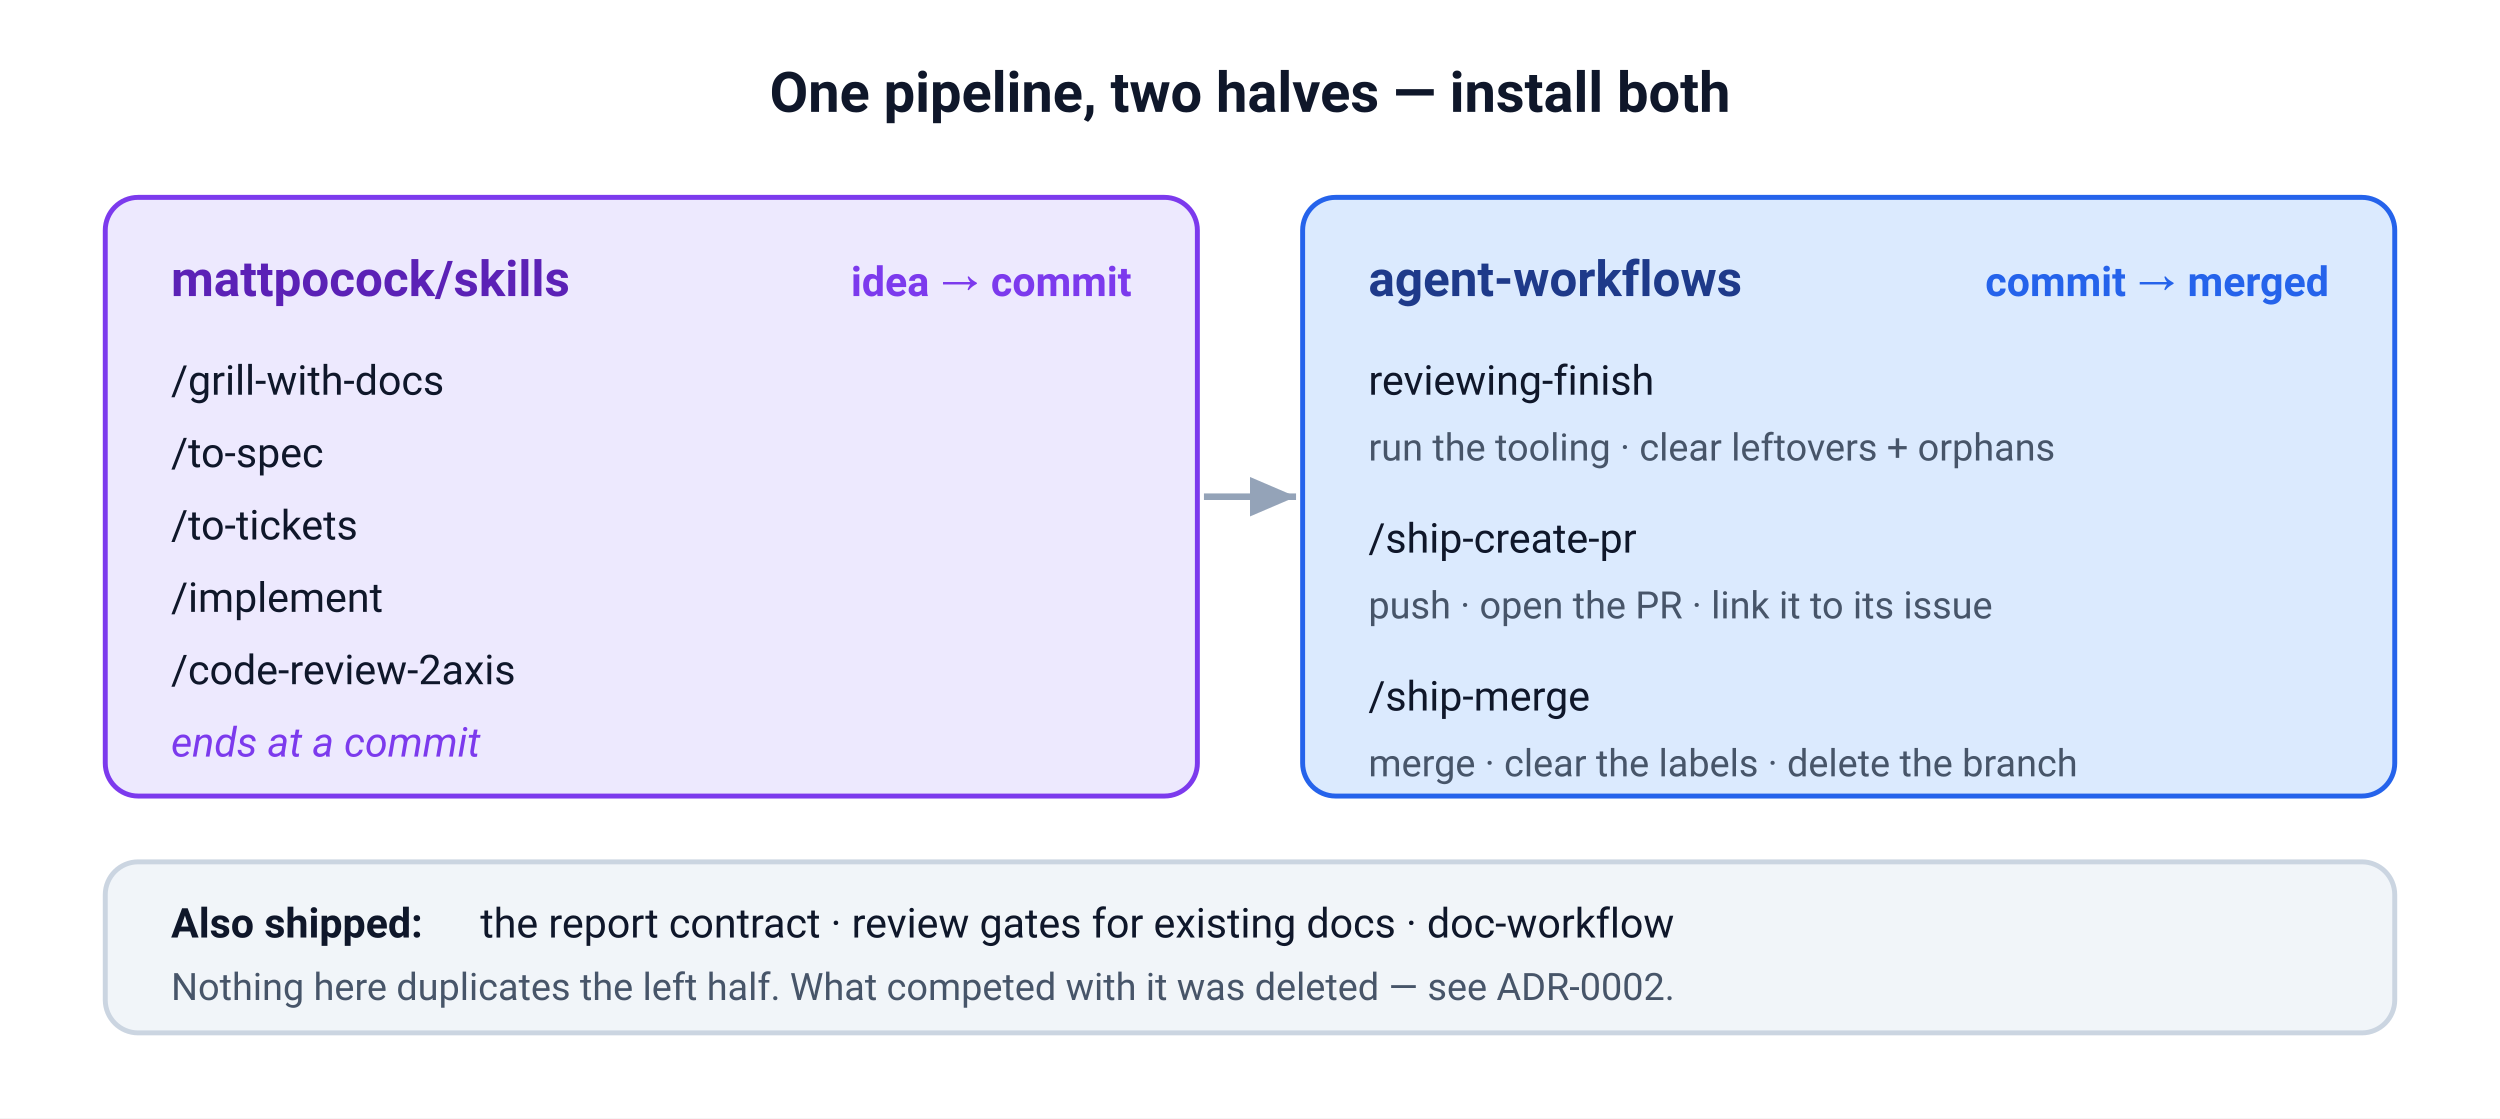
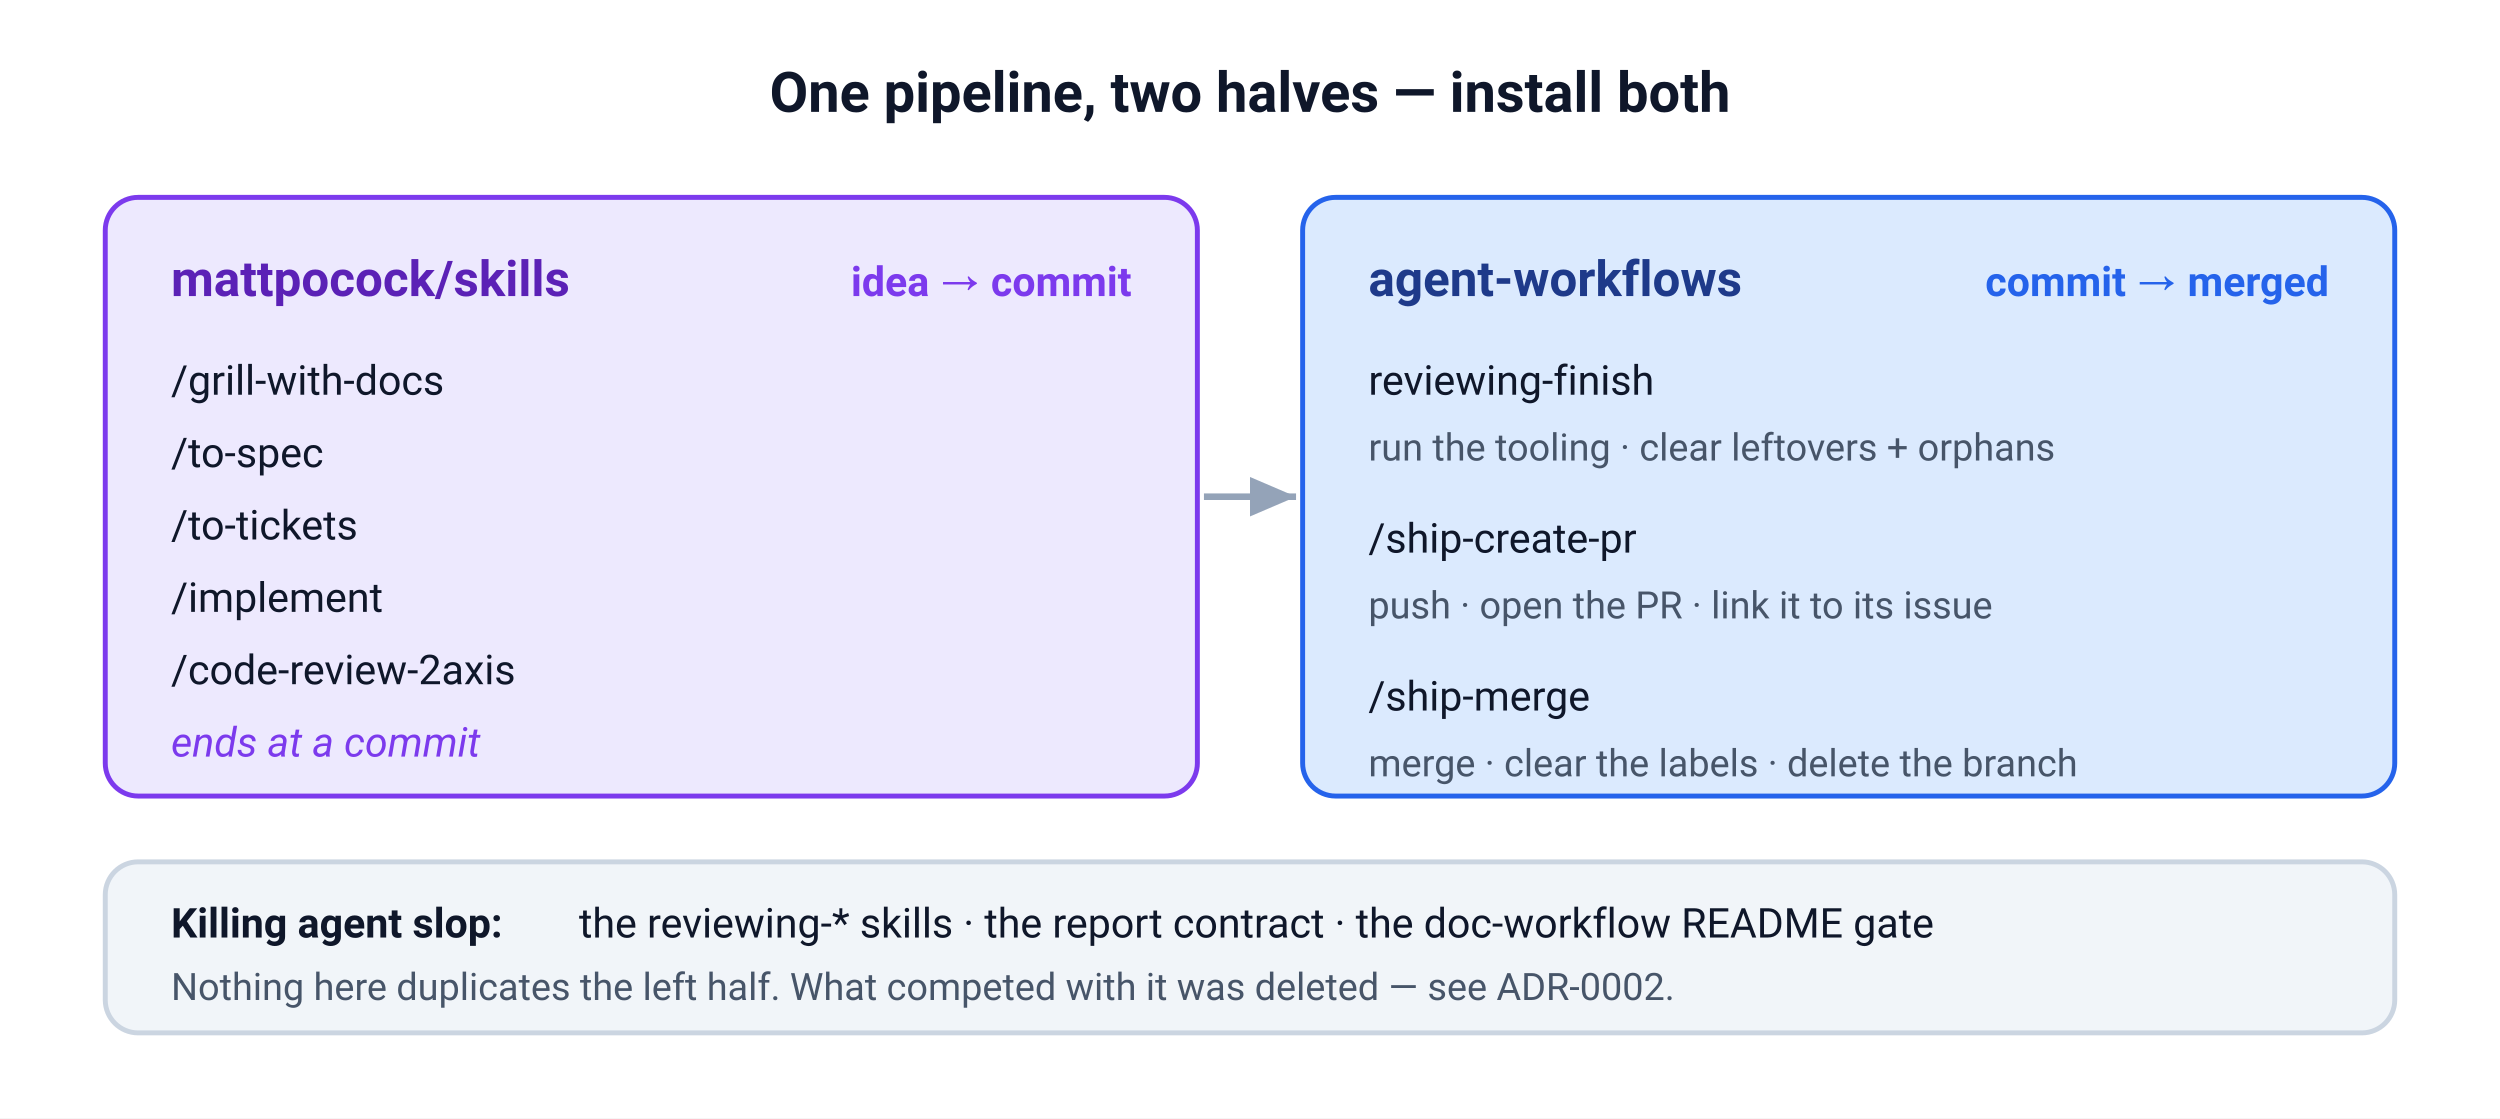
<svg xmlns="http://www.w3.org/2000/svg" viewBox="0 0 760 340" font-family="ui-sans-serif, -apple-system, 'Segoe UI', Roboto, Helvetica, Arial, sans-serif">
  <rect width="760" height="340" fill="#ffffff" />
  <defs>
    <marker id="a" markerWidth="9" markerHeight="9" refX="7" refY="3" orient="auto" markerUnits="strokeWidth">
      <path d="M0,0 L7,3 L0,6 Z" fill="#94a3b8" />
    </marker>
  </defs>
  <text x="380" y="34" text-anchor="middle" fill="#0f172a" font-size="17" font-weight="700">One pipeline, two halves — install both</text>
  <rect x="32" y="60" width="332" height="182" rx="10" fill="#ede9fe" stroke="#7c3aed" stroke-width="1.5" />
  <text x="52" y="90" fill="#5b21b6" font-size="15" font-weight="700">mattpocock/skills</text>
  <text x="344" y="90" text-anchor="end" fill="#7c3aed" font-size="12.5" font-weight="600">idea → commit</text>
  <text x="52" y="120" fill="#0f172a" font-size="12.5">/grill-with-docs</text>
  <text x="52" y="142" fill="#0f172a" font-size="12.5">/to-spec</text>
  <text x="52" y="164" fill="#0f172a" font-size="12.5">/to-tickets</text>
  <text x="52" y="186" fill="#0f172a" font-size="12.5">/implement</text>
  <text x="52" y="208" fill="#0f172a" font-size="12.5">/code-review-2axis</text>
  <text x="52" y="230" fill="#7c3aed" font-size="12.5" font-style="italic">ends at a commit</text>
  <rect x="396" y="60" width="332" height="182" rx="10" fill="#dbeafe" stroke="#2563eb" stroke-width="1.5" />
  <text x="416" y="90" fill="#1e3a8a" font-size="15" font-weight="700">agent-workflows</text>
  <text x="708" y="90" text-anchor="end" fill="#2563eb" font-size="12.5" font-weight="600">commit → merged</text>
  <text x="416" y="120" fill="#0f172a" font-size="12.5">reviewing-finish</text>
  <text x="416" y="140" fill="#475569" font-size="11.5">run the tooling · clear leftovers + orphans</text>
  <text x="416" y="168" fill="#0f172a" font-size="12.5">/ship-create-pr</text>
  <text x="416" y="188" fill="#475569" font-size="11.5">push · open the PR · link it to its issue</text>
  <text x="416" y="216" fill="#0f172a" font-size="12.5">/ship-merge</text>
  <text x="416" y="236" fill="#475569" font-size="11.5">merge · clear the labels · delete the branch</text>
  <path d="M366,151 L394,151" stroke="#94a3b8" stroke-width="2" fill="none" marker-end="url(#a)" />
  <rect x="32" y="262" width="696" height="52" rx="10" fill="#f1f5f9" stroke="#cbd5e1" stroke-width="1.5" />
-   <text x="52" y="285" fill="#0f172a" font-size="12.5" font-weight="600">Also shipped:</text>
-   <text x="146" y="285" fill="#0f172a" font-size="12.5">the report contract · review gates for existing docs · doc-workflow</text>
+   <text x="52" y="285" fill="#0f172a" font-size="12.5" font-weight="600">Killing agent slop:</text>
+   <text x="176" y="285" fill="#0f172a" font-size="12.5">the reviewing-* skills · the report contract · the doc-workflow README gate</text>
  <text x="52" y="304" fill="#475569" font-size="11.5">Nothing here duplicates the left half. What competed with it was deleted — see ADR-0002.</text>
</svg>
